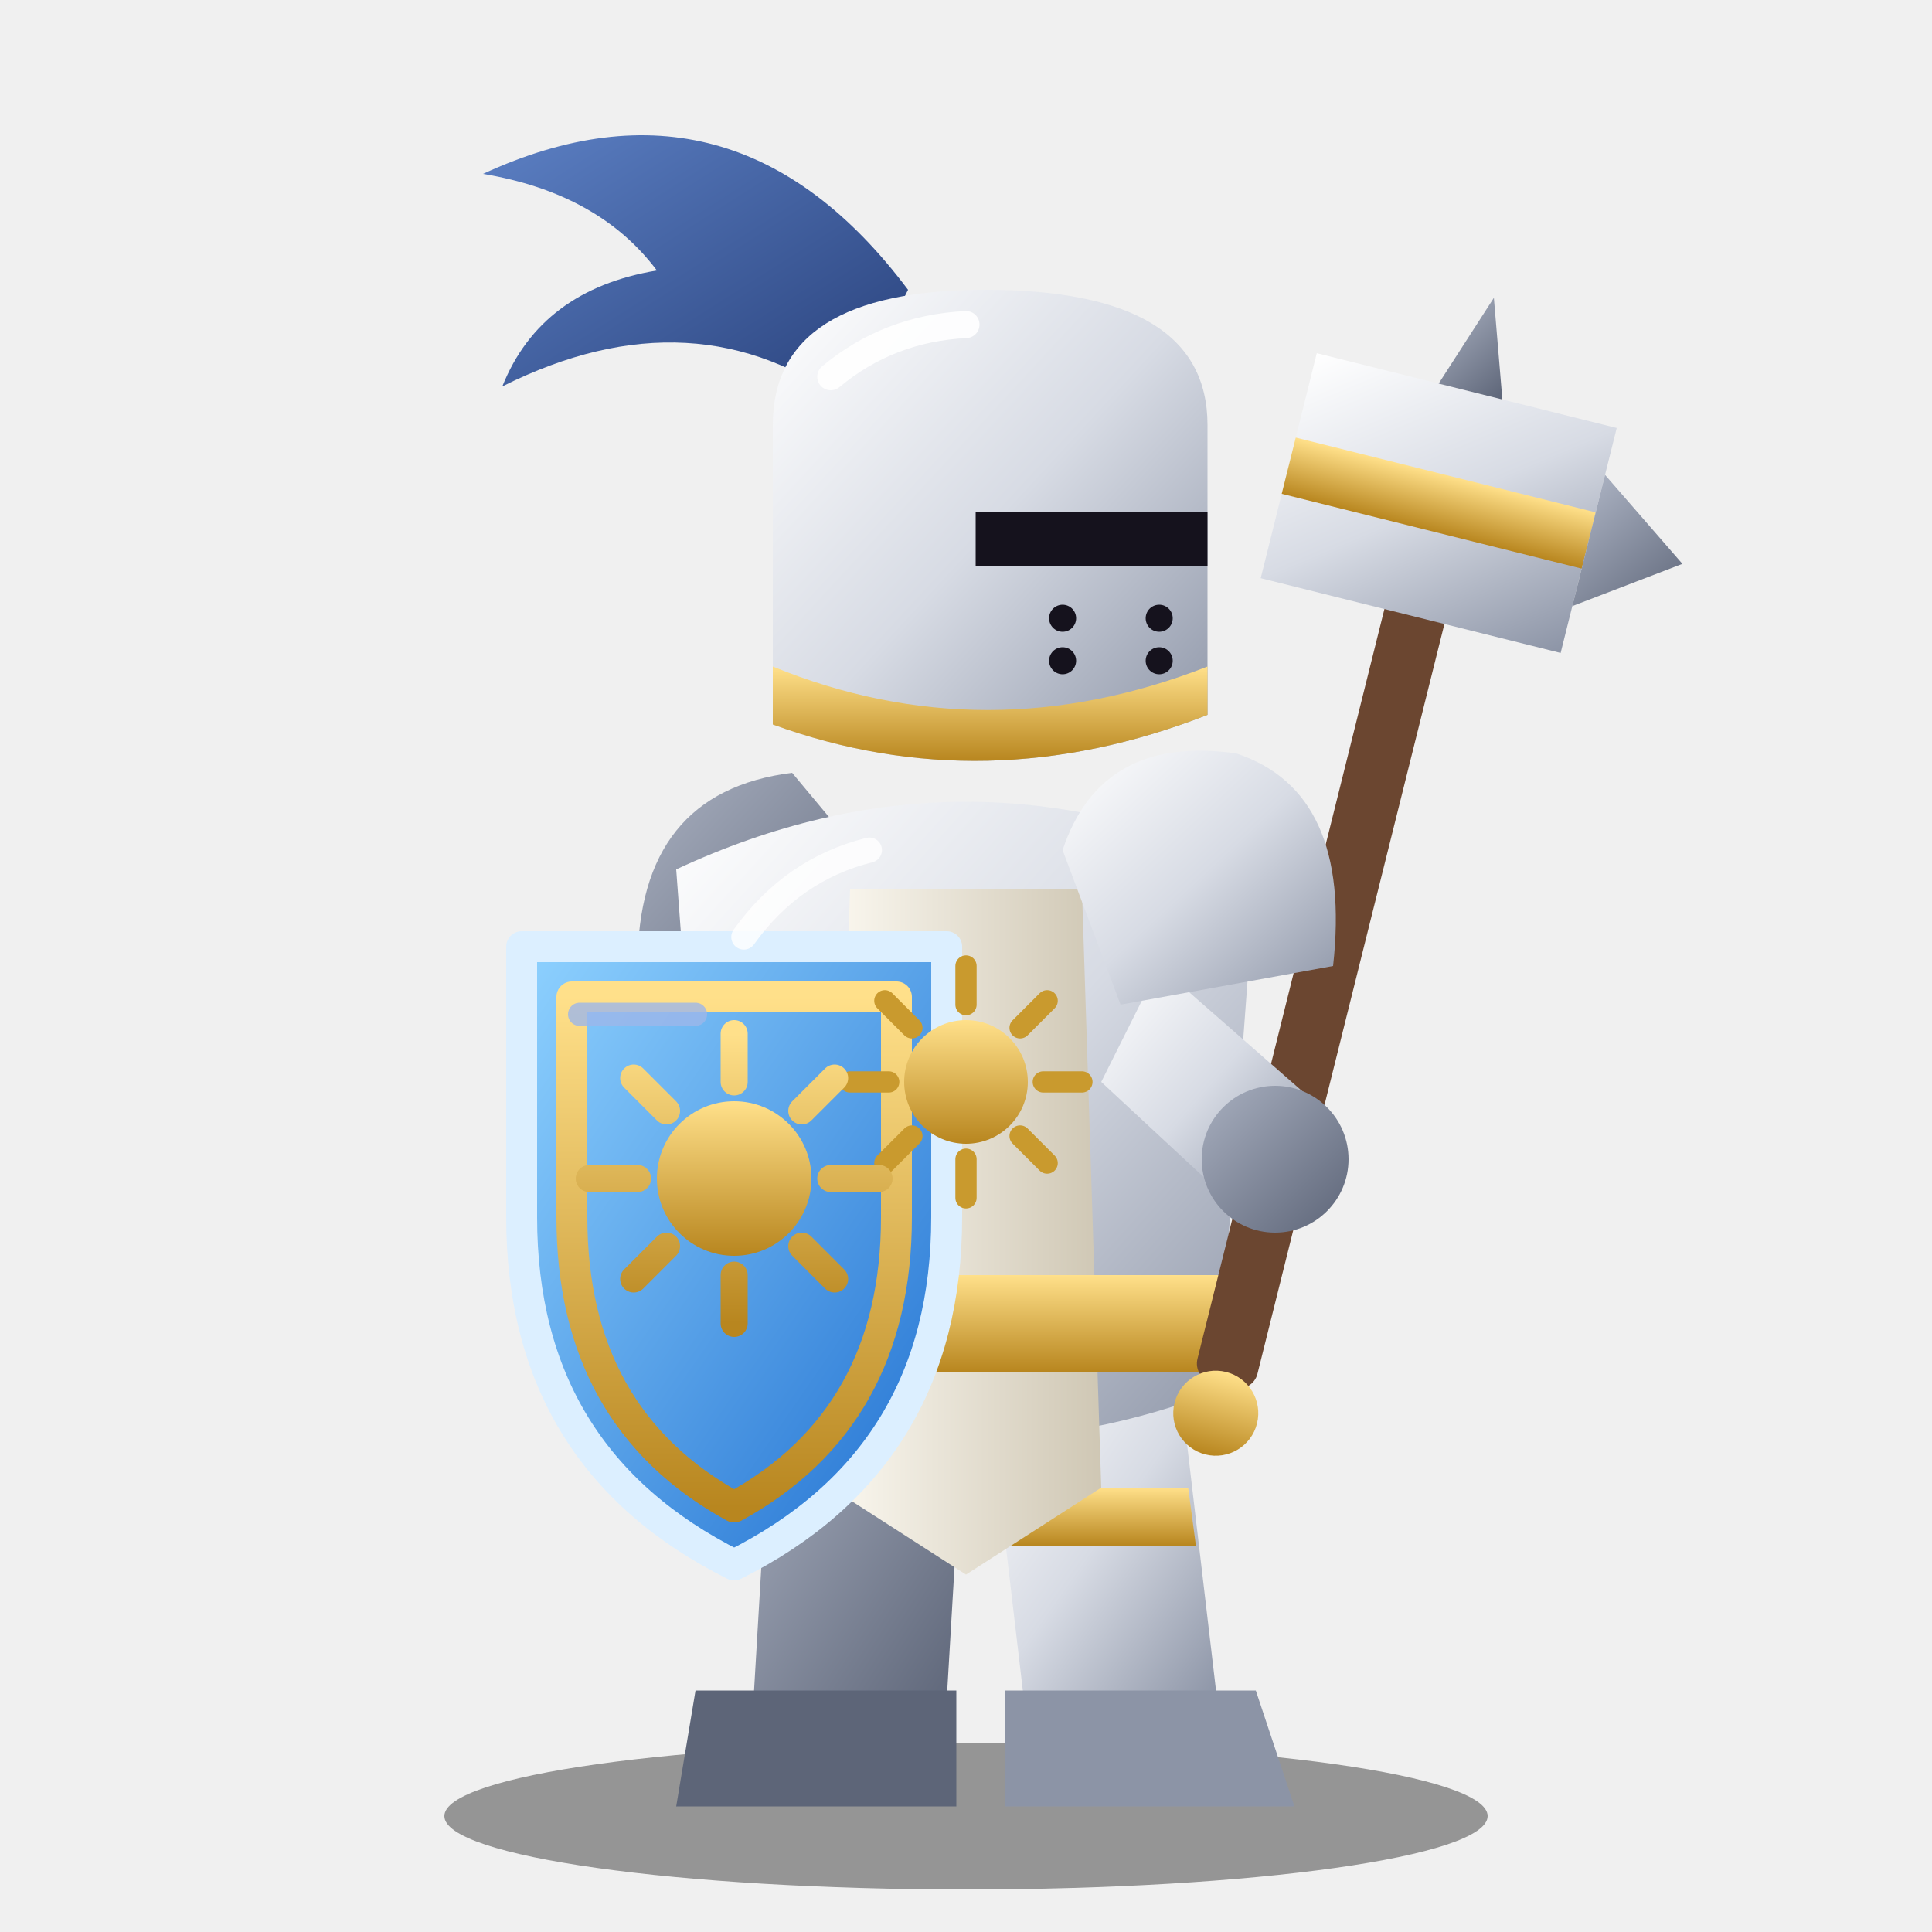
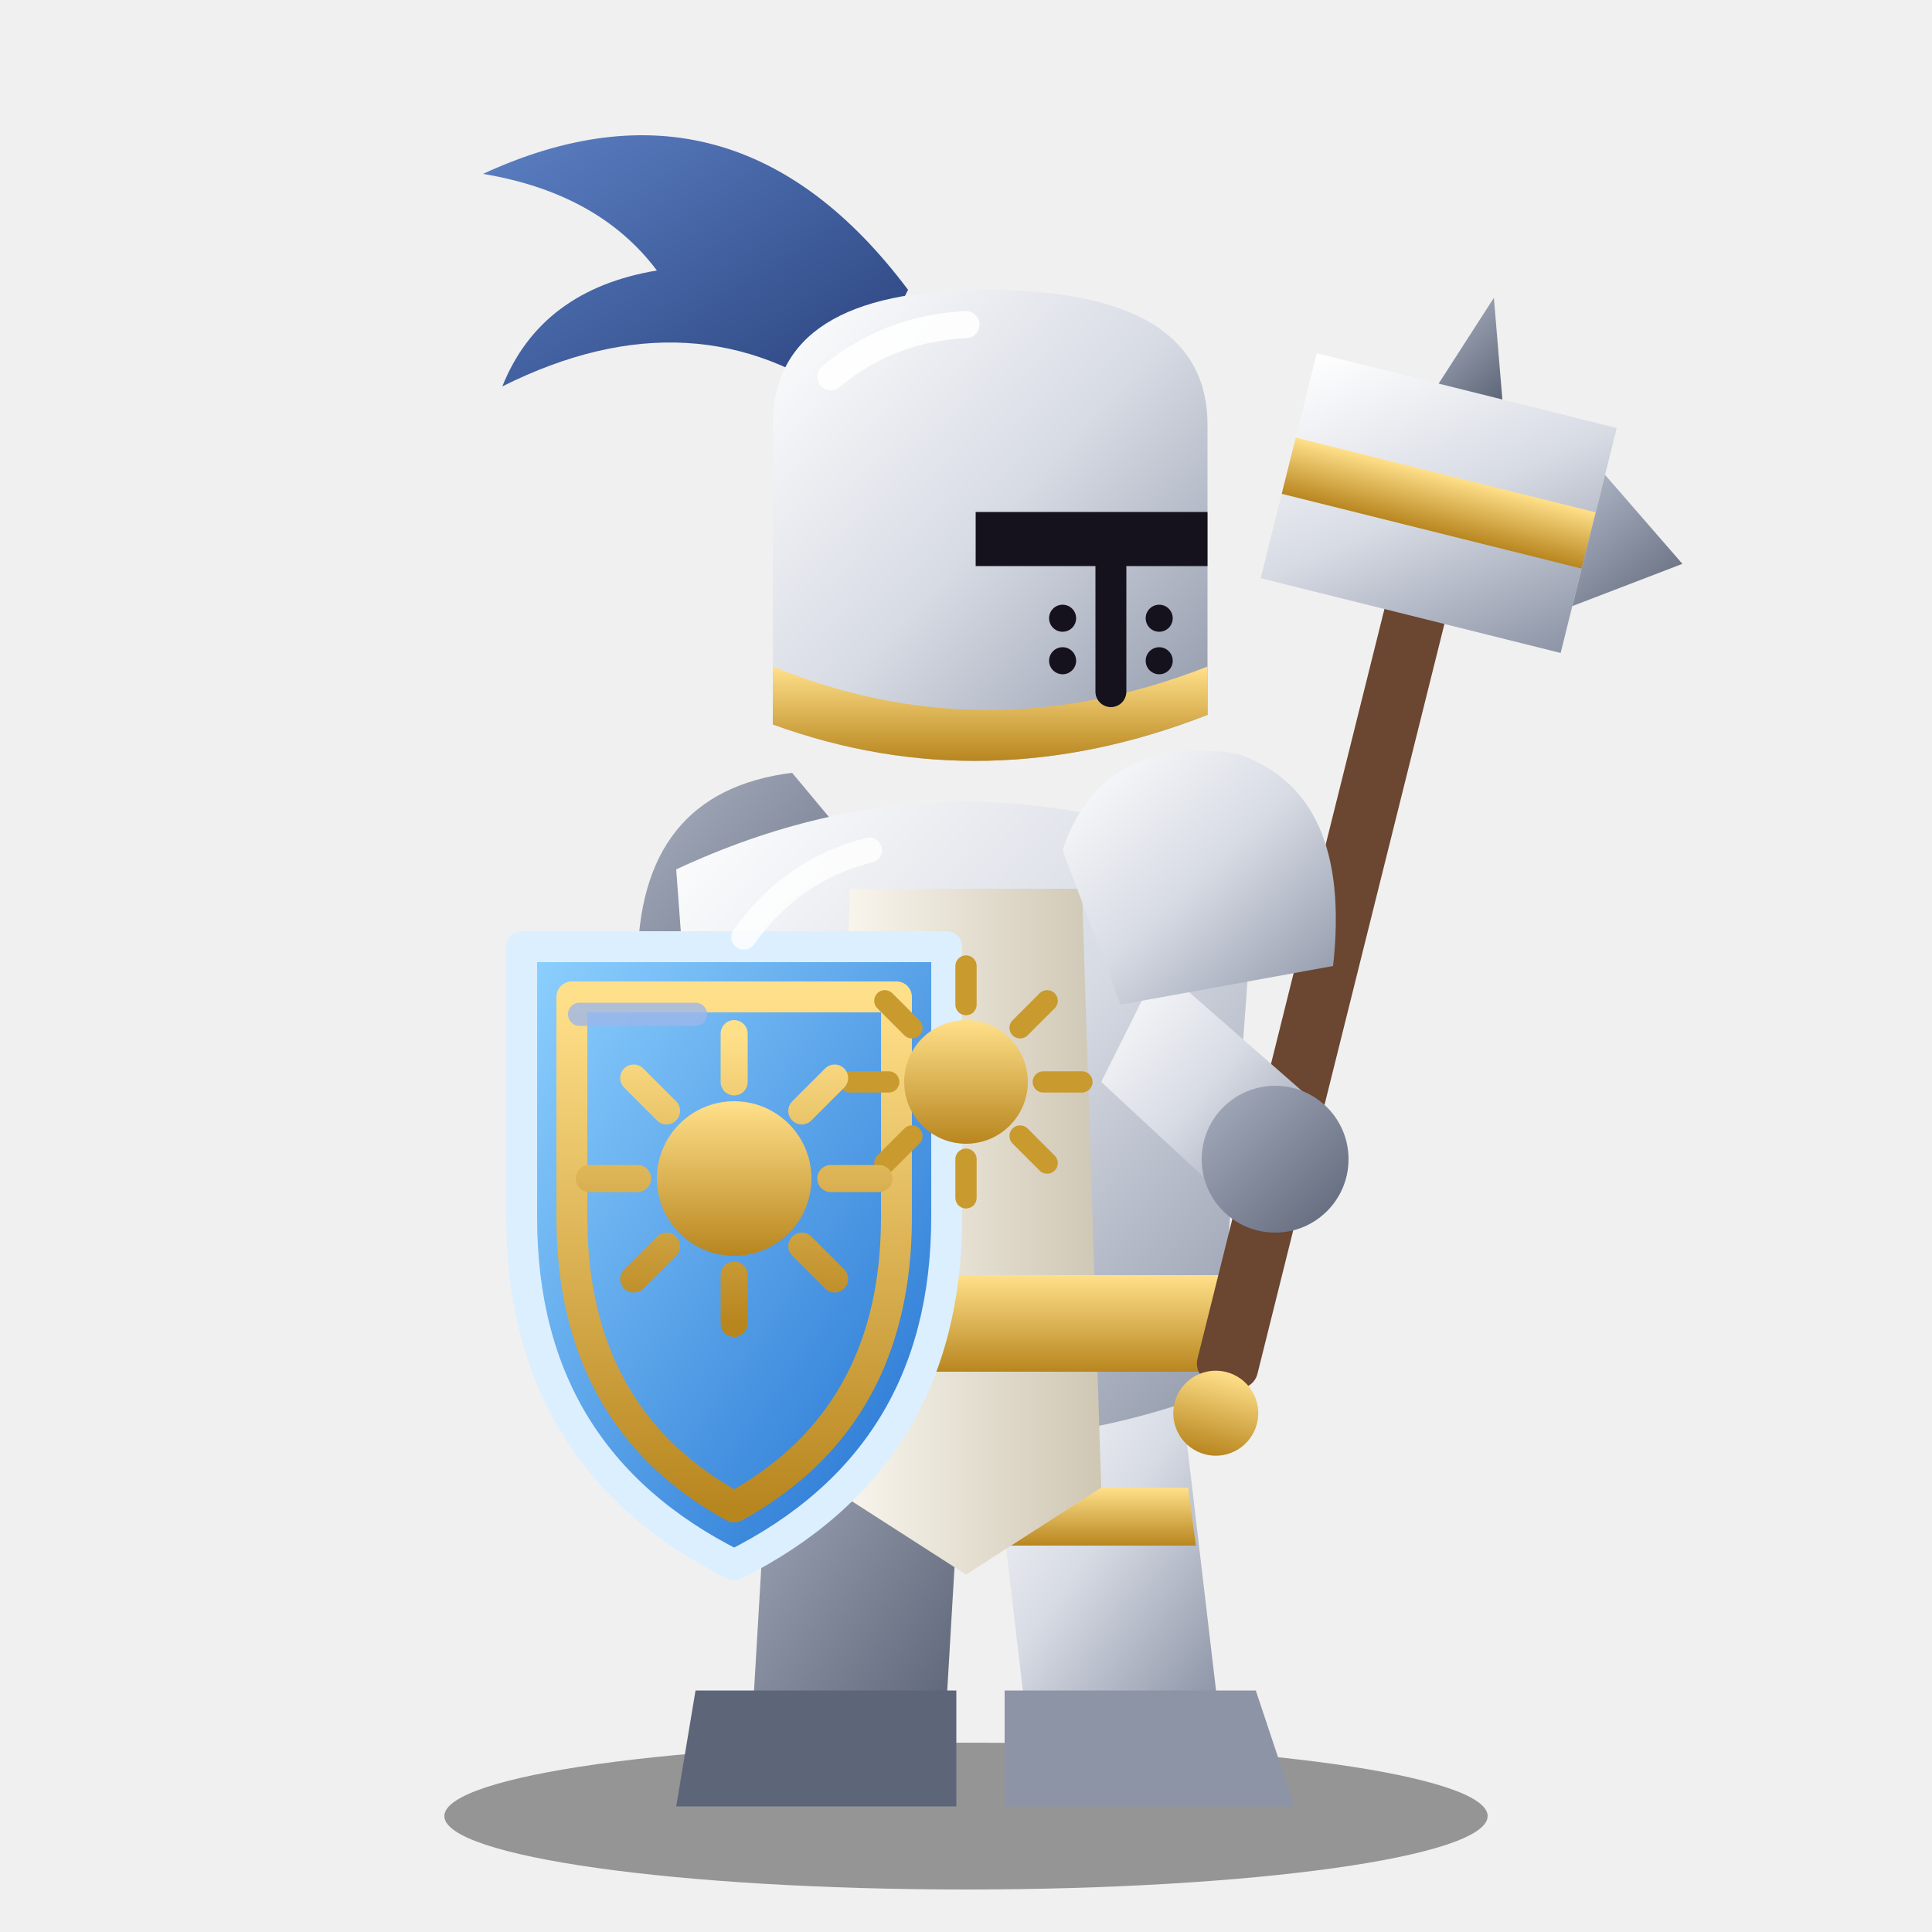
<svg xmlns="http://www.w3.org/2000/svg" viewBox="0 0 100 100" width="512" height="512" data-hand="66,60">
  <defs>
-     <linearGradient id="plate" x1="0" y1="0" x2="1" y2="1">
+     <linearGradient id="gw-plate" x1="0" y1="0" x2="1" y2="1">
      <stop offset="0" stop-color="#ffffff" />
      <stop offset=".5" stop-color="#d7dbe4" />
      <stop offset="1" stop-color="#8c94a6" />
    </linearGradient>
-     <linearGradient id="plateD" x1="0" y1="0" x2="1" y2="1">
+     <linearGradient id="gw-plateD" x1="0" y1="0" x2="1" y2="1">
      <stop offset="0" stop-color="#a8afbf" />
      <stop offset="1" stop-color="#5d6578" />
    </linearGradient>
-     <linearGradient id="gold" x1="0" y1="0" x2="0" y2="1">
+     <linearGradient id="gw-gold" x1="0" y1="0" x2="0" y2="1">
      <stop offset="0" stop-color="#ffe08a" />
      <stop offset="1" stop-color="#b8861f" />
    </linearGradient>
-     <linearGradient id="wardblue" x1="0" y1="0" x2="1" y2="1">
+     <linearGradient id="gw-wardblue" x1="0" y1="0" x2="1" y2="1">
      <stop offset="0" stop-color="#8fd2ff" />
      <stop offset="1" stop-color="#1f6fd0" />
    </linearGradient>
-     <linearGradient id="blue" x1="0" y1="0" x2="1" y2="1">
+     <linearGradient id="gw-blue" x1="0" y1="0" x2="1" y2="1">
      <stop offset="0" stop-color="#5c80c4" />
      <stop offset="1" stop-color="#28407a" />
    </linearGradient>
-     <linearGradient id="cloth" x1="0" y1="0" x2="1" y2="0">
+     <linearGradient id="gw-cloth" x1="0" y1="0" x2="1" y2="0">
      <stop offset="0" stop-color="#fbf8f0" />
      <stop offset="1" stop-color="#cfc7b4" />
    </linearGradient>
  </defs>
  <ellipse cx="50" cy="94" rx="27" ry="3.8" fill="#000" opacity=".38" />
  <g stroke="none" stroke-width="1.5" stroke-linejoin="round" stroke-linecap="round">
-     <path d="M47 15 Q38 3 25 9 Q31 10 34 14 Q28 15 26 20 Q36 15 44 21 Z" fill="url(#blue)" />
-     <path d="M33 50 Q33 41 41 40 L46 46 L38 54 Z" fill="url(#plateD)" />
-     <path d="M40 71 h10 l-1 17 h-10 z" fill="url(#plateD)" />
+     <path d="M47 15 Q38 3 25 9 Q31 10 34 14 Q28 15 26 20 Q36 15 44 21 Z" fill="url(#gw-blue)" />
+     <path d="M33 50 Q33 41 41 40 L46 46 L38 54 Z" fill="url(#gw-plateD)" />
+     <path d="M40 71 h10 l-1 17 h-10 z" fill="url(#gw-plateD)" />
    <path d="M36 87.5 h13.5 v6 h-14.5 z" fill="#5d6578" />
-     <path d="M51 71 h10 l2 17 h-10 z" fill="url(#plate)" />
+     <path d="M51 71 h10 l2 17 h-10 z" fill="url(#gw-plate)" />
    <path d="M52 87.5 h13 l2 6 h-15 z" fill="#8c94a6" />
-     <path d="M51 77 h10.5 l.4 3 h-10.9 z" fill="url(#gold)" />
-     <path d="M35 45 Q50 38 65 45 L63 72 Q50 77 37 72 Z" fill="url(#plate)" />
-     <path d="M44 46 h12 l1 31 l-7 4.5 l-7 -4.5 z" fill="url(#cloth)" />
-     <rect x="36" y="66" width="28" height="5" rx="1" fill="url(#gold)" />
-     <path d="M40 22 Q40 15 51 15 Q62.5 15 62.5 22 L62.5 37 Q51 41.5 40 37.5 Z" fill="url(#plate)" />
-     <path d="M40 34.5 Q51 39 62.5 34.5 L62.5 37 Q51 41.5 40 37.5 Z" fill="url(#gold)" />
+     <path d="M51 77 h10.5 l.4 3 h-10.9 z" fill="url(#gw-gold)" />
+     <path d="M35 45 Q50 38 65 45 L63 72 Q50 77 37 72 Z" fill="url(#gw-plate)" />
+     <path d="M44 46 h12 l1 31 l-7 4.5 l-7 -4.5 z" fill="url(#gw-cloth)" />
+     <rect x="36" y="66" width="28" height="5" rx="1" fill="url(#gw-gold)" />
+     <path d="M40 22 Q40 15 51 15 Q62.5 15 62.5 22 L62.5 37 Q51 41.5 40 37.5 Z" fill="url(#gw-plate)" />
+     <path d="M40 34.5 Q51 39 62.5 34.5 L62.5 37 Q51 41.5 40 37.5 Z" fill="url(#gw-gold)" />
    <g transform="rotate(14 66 60)">
      <rect class="wpn" x="64.6" y="25" width="3.2" height="47" rx="1" fill="#6b4630" />
-       <path class="wpn" d="M58 19 h16 v12 h-16 z" fill="url(#plate)" />
-       <rect class="wpn" x="58" y="23.5" width="16" height="3" fill="url(#gold)" />
-       <path class="wpn" d="M74 21.5 l5 3.5 l-5 3.5 z" fill="url(#plateD)" />
-       <path class="wpn" d="M64.5 19 l1.7 -5 l1.7 5 z" fill="url(#plateD)" />
-       <circle class="wpn" cx="66.2" cy="73.5" r="2.2" fill="url(#gold)" />
+       <path class="wpn" d="M58 19 h16 v12 h-16 z" fill="url(#gw-plate)" />
+       <rect class="wpn" x="58" y="23.5" width="16" height="3" fill="url(#gw-gold)" />
+       <path class="wpn" d="M74 21.5 l5 3.5 l-5 3.5 z" fill="url(#gw-plateD)" />
+       <path class="wpn" d="M64.5 19 l1.7 -5 l1.7 5 z" fill="url(#gw-plateD)" />
+       <circle class="wpn" cx="66.2" cy="73.5" r="2.2" fill="url(#gw-gold)" />
    </g>
-     <path d="M60 50 L68 57 L64 62.5 L57 56 Z" fill="url(#plate)" />
-     <circle cx="66" cy="60" r="3.8" fill="url(#plateD)" />
-     <path d="M55 44 Q57 38 64 39 Q70 41 69 50 L58 52 Z" fill="url(#plate)" />
+     <path d="M60 50 L68 57 L64 62.5 L57 56 Z" fill="url(#gw-plate)" />
+     <circle cx="66" cy="60" r="3.8" fill="url(#gw-plateD)" />
+     <path d="M55 44 Q57 38 64 39 Q70 41 69 50 L58 52 Z" fill="url(#gw-plate)" />
    <path d="M57 47.5 Q63 45.5 69 49" fill="none" />
-     <path d="M27 49 h22 v14 q0 12.5 -11 18 q-11 -5.5 -11 -18 z" fill="url(#wardblue)" stroke="#dcefff" stroke-width="1.6" />
-     <path d="M29.6 51.6 h16.8 v11.4 q0 10.4 -8.4 15 q-8.4 -4.6 -8.4 -15 z" fill="none" stroke="url(#gold)" stroke-width="1.6" />
+     <path d="M27 49 h22 v14 q0 12.5 -11 18 q-11 -5.5 -11 -18 z" fill="url(#gw-wardblue)" stroke="#dcefff" stroke-width="1.6" />
+     <path d="M29.6 51.6 h16.8 v11.4 q0 10.4 -8.4 15 q-8.4 -4.6 -8.4 -15 z" fill="none" stroke="url(#gw-gold)" stroke-width="1.6" />
  </g>
  <path d="M50.5 26.5 h12 v2.8 h-12 z" fill="#15121d" />
-   <path d="M57.5 29.3 v6.5" stroke="none" stroke-width="1.6" stroke-linecap="round" />
+   <path d="M57.5 29.3 v6.5" stroke="#15121d" stroke-width="1.6" stroke-linecap="round" />
  <g fill="#15121d">
    <circle cx="60" cy="32" r=".7" />
    <circle cx="60" cy="34.2" r=".7" />
    <circle cx="55" cy="32" r=".7" />
    <circle cx="55" cy="34.2" r=".7" />
  </g>
  <path d="M43 19.5 Q46 17 50 16.8" stroke="#fff" stroke-width="1.4" fill="none" stroke-linecap="round" opacity=".9" />
-   <path d="M51 15.5 v10.5" stroke="url(#gold)" stroke-width="2.2" />
-   <circle cx="50" cy="56" r="3.2" fill="url(#gold)" stroke="none" stroke-width=".9" />
+   <path d="M51 15.5 v10.5" stroke="url(#gw-gold)" stroke-width="2.2" />
+   <circle cx="50" cy="56" r="3.2" fill="url(#gw-gold)" stroke="none" stroke-width=".9" />
  <path d="M50 50 v2 M50 60 v2 M44 56 h2 M54 56 h2 M45.8 51.8 l1.4 1.4 M52.8 58.8 l1.4 1.4 M45.8 60.2 l1.4 -1.4 M52.8 53.2 l1.4 -1.4" stroke="#c99a2e" stroke-width="1.1" stroke-linecap="round" />
  <path d="M38.5 48.5 Q41 45 45 44" stroke="#fff" stroke-width="1.3" fill="none" opacity=".8" stroke-linecap="round" />
-   <circle cx="38" cy="61" r="4" fill="url(#gold)" stroke="none" stroke-width="1" />
-   <path d="M38 53.5 v2.5 M38 66 v2.5 M30.5 61 h2.5 M43 61 h2.5 M32.8 55.8 l1.7 1.7 M41.5 64.5 l1.7 1.7 M32.8 66.2 l1.7 -1.7 M41.5 57.5 l1.7 -1.7" stroke="url(#gold)" stroke-width="1.4" stroke-linecap="round" />
+   <circle cx="38" cy="61" r="4" fill="url(#gw-gold)" stroke="none" stroke-width="1" />
+   <path d="M38 53.5 v2.5 M38 66 v2.5 M30.5 61 h2.5 M43 61 h2.5 M32.8 55.8 l1.7 1.7 M41.5 64.5 l1.7 1.7 M32.8 66.2 l1.7 -1.7 M41.5 57.5 l1.7 -1.7" stroke="url(#gw-gold)" stroke-width="1.4" stroke-linecap="round" />
  <path d="M30 52.5 h6" stroke="#9cb6ea" stroke-width="1.2" stroke-linecap="round" opacity=".8" />
</svg>
